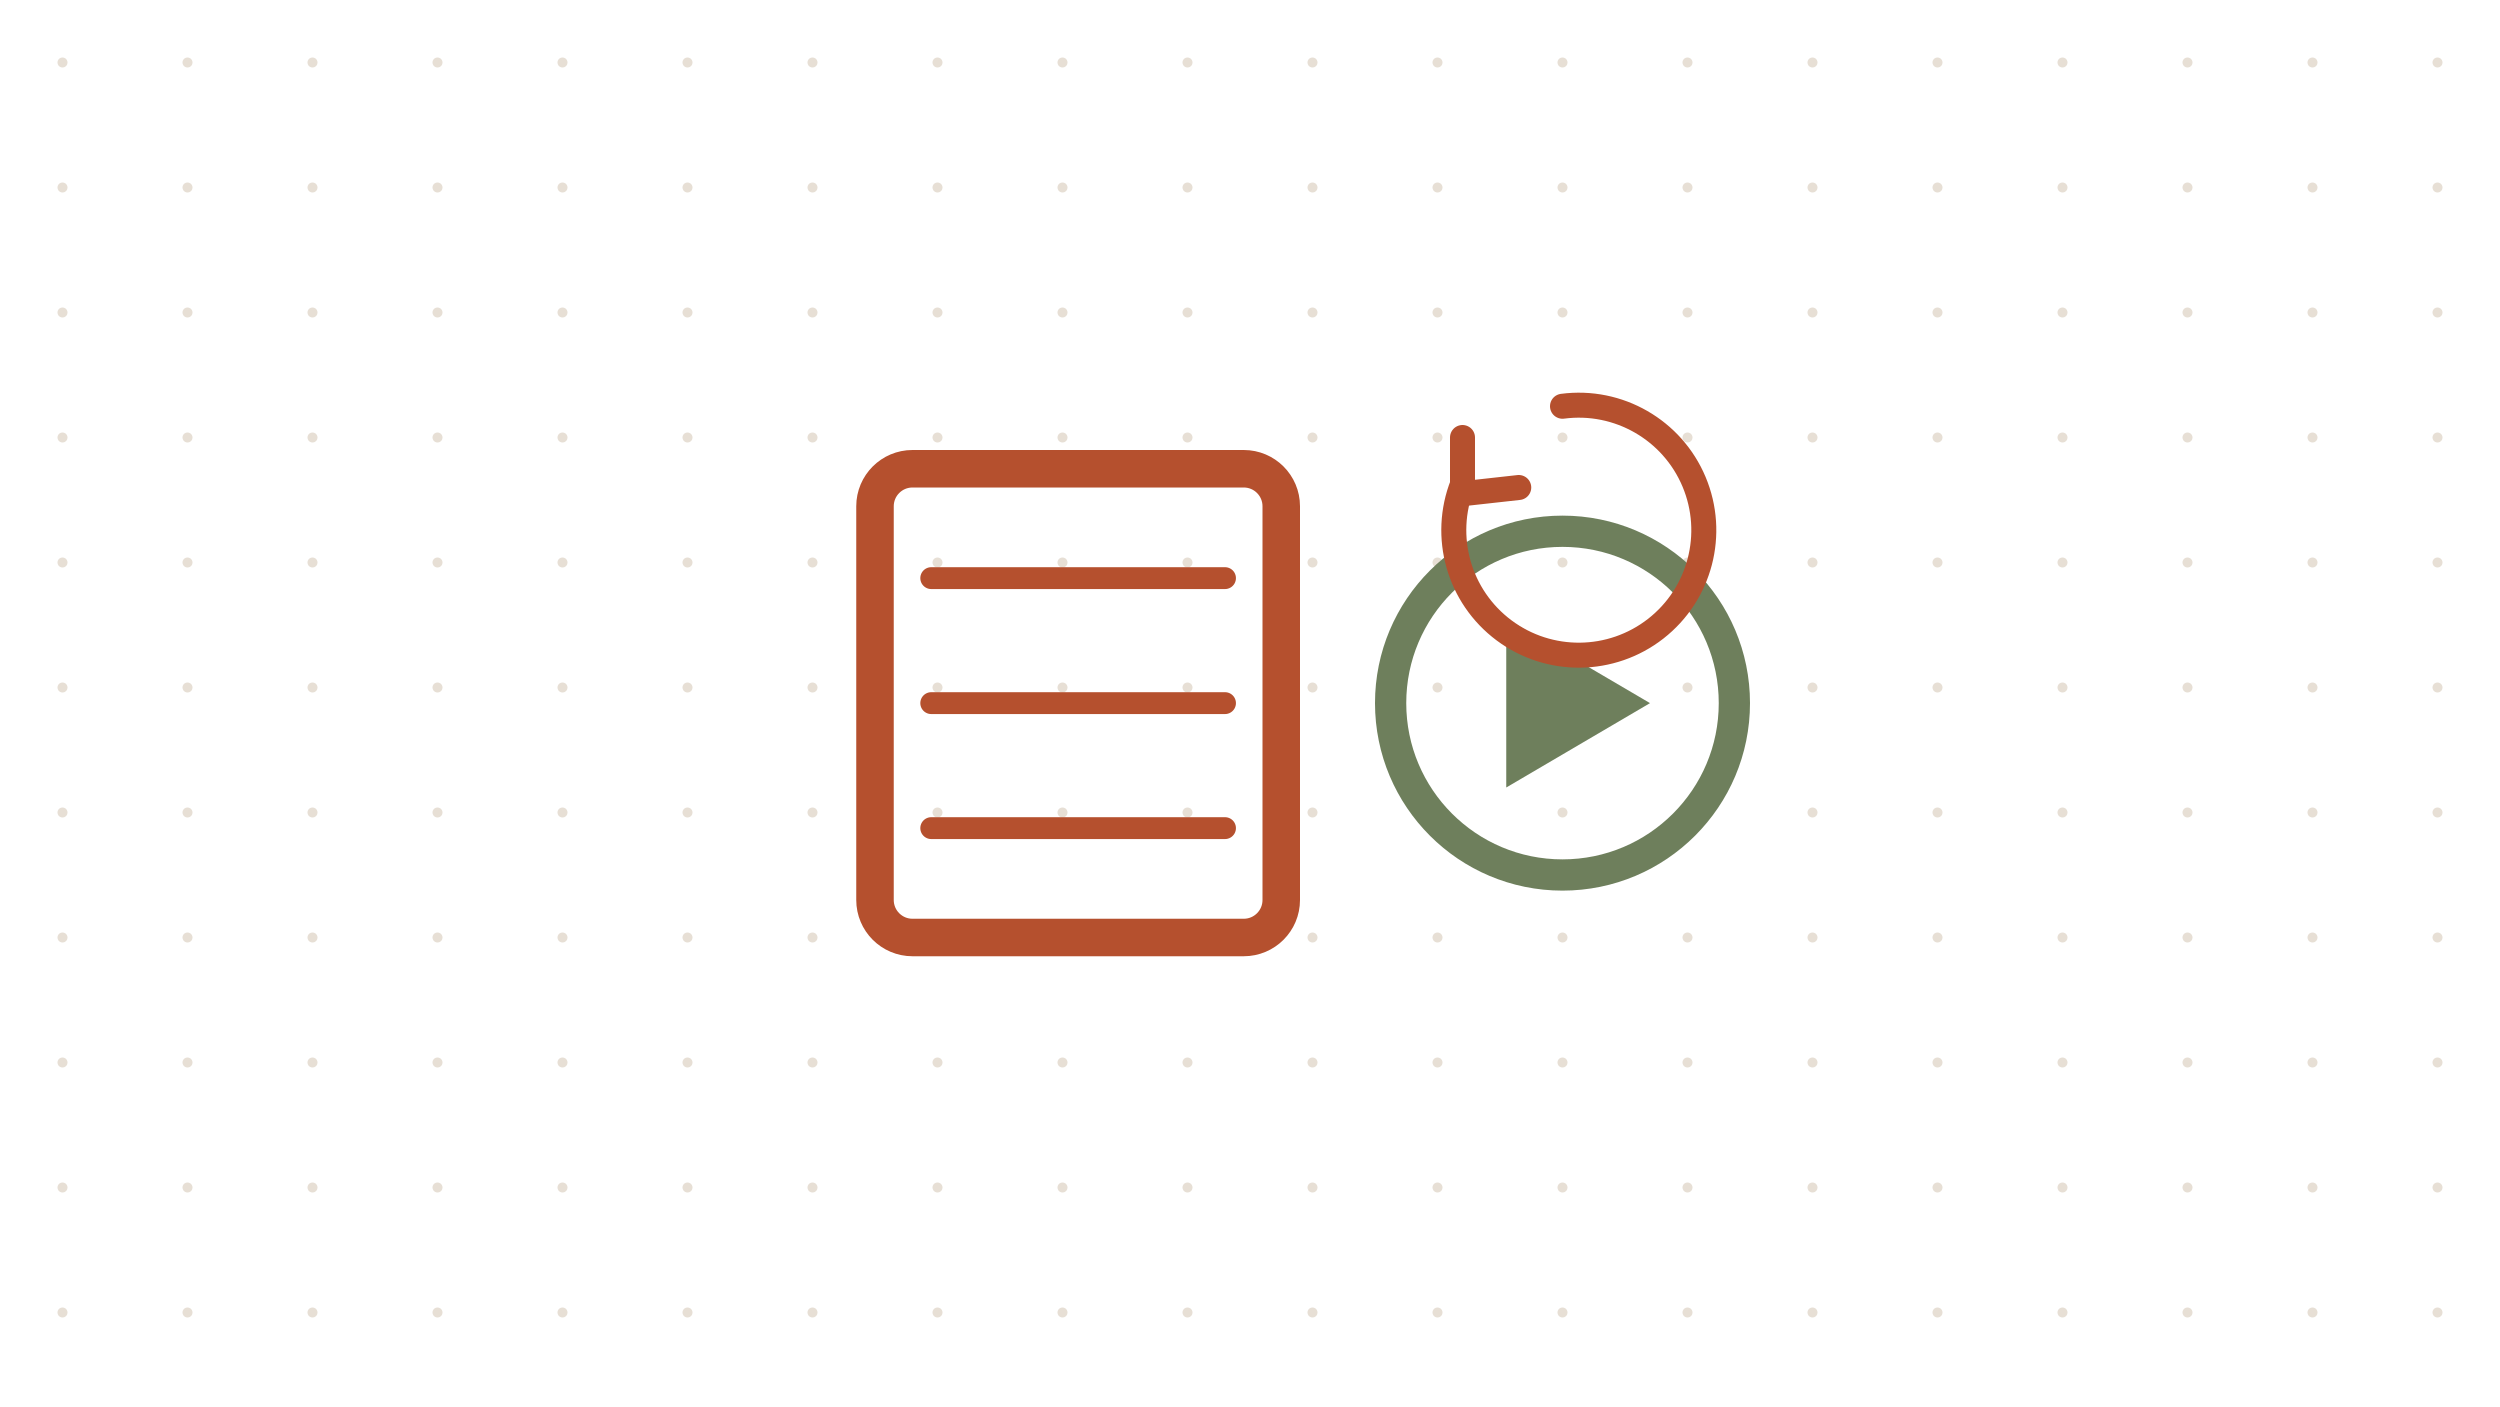
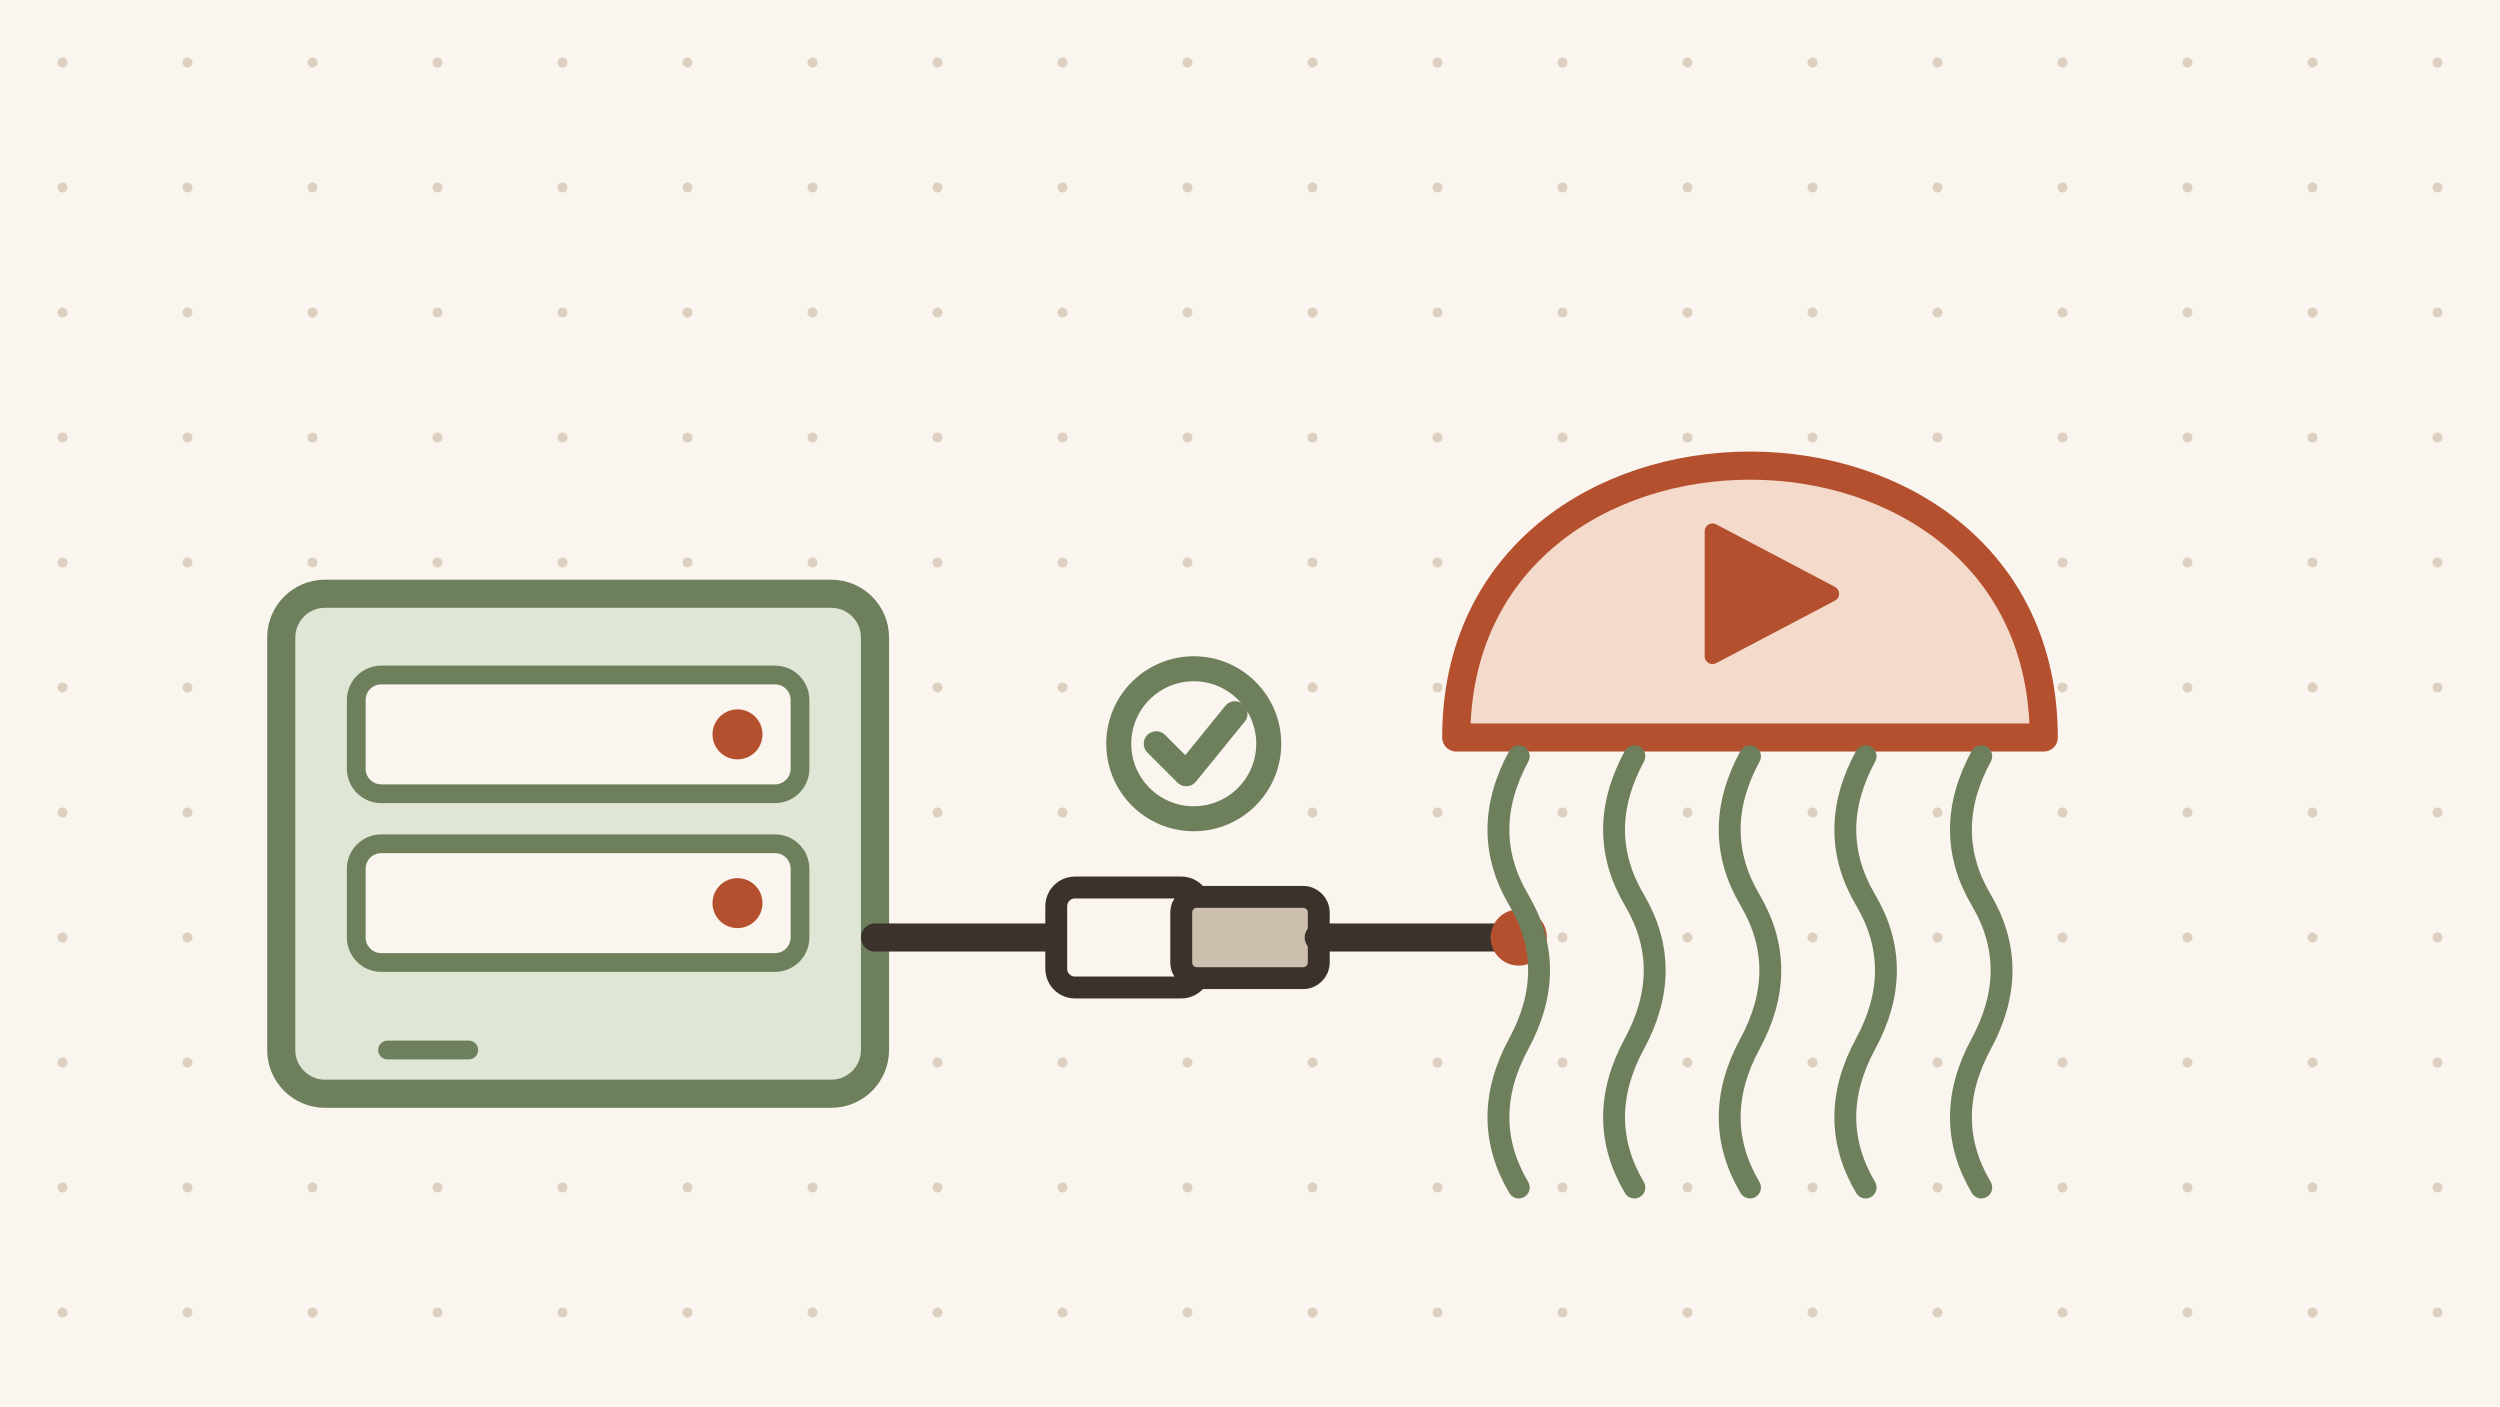
- <svg xmlns="http://www.w3.org/2000/svg" viewBox="0 0 800 450">
+ <svg xmlns="http://www.w3.org/2000/svg" viewBox="0 0 800 450" role="img" aria-label="A NAS reconnected to a jellyfish with a play button">
  <defs>
    <pattern id="dotgrid" width="40" height="40" patternUnits="userSpaceOnUse">
-       <circle cx="20" cy="20" r="1.6" fill="#C9B8A2" opacity="0.45" />
+       <circle cx="20" cy="20" r="1.6" fill="#C9B8A2" opacity="0.6" />
    </pattern>
  </defs>
+   <rect width="800" height="450" fill="#FAF6EF" />
  <rect width="800" height="450" fill="url(#dotgrid)" />
  <g fill="none" stroke-linecap="round" stroke-linejoin="round">
-     <rect x="280" y="150" width="130" height="150" rx="12" stroke="#B5502E" stroke-width="12" />
-     <line x1="298" y1="185" x2="392" y2="185" stroke="#B5502E" stroke-width="7" />
-     <line x1="298" y1="225" x2="392" y2="225" stroke="#B5502E" stroke-width="7" />
-     <line x1="298" y1="265" x2="392" y2="265" stroke="#B5502E" stroke-width="7" />
-     <circle cx="500" cy="225" r="55" stroke="#6E7F5C" stroke-width="10" />
-     <path d="M 482 198 L 482 252 L 528 225 Z" fill="#6E7F5C" stroke="none" />
-     <path d="M 500 130 A 40 40 0 1 1 468 155" stroke="#B5502E" stroke-width="8" />
-     <path d="M 468 140 L 468 158 L 486 156" stroke="#B5502E" stroke-width="8" />
+     <rect x="90" y="190" width="190" height="160" rx="14" stroke="#6E7F5C" stroke-width="9" fill="#DFE6D5" />
+     <rect x="114" y="216" width="142" height="38" rx="8" stroke="#6E7F5C" stroke-width="6" fill="#FAF6EF" />
+     <rect x="114" y="270" width="142" height="38" rx="8" stroke="#6E7F5C" stroke-width="6" fill="#FAF6EF" />
+     <circle cx="236" cy="235" r="6" stroke="#B5502E" stroke-width="4" fill="#B5502E" />
+     <circle cx="236" cy="289" r="6" stroke="#B5502E" stroke-width="4" fill="#B5502E" />
+     <line x1="124" y1="336" x2="150" y2="336" stroke="#6E7F5C" stroke-width="6" />
+     <path d="M 280 300 H 340" stroke="#3B322B" stroke-width="9" fill="none" />
+     <rect x="338" y="284" width="46" height="32" rx="6" stroke="#3B322B" stroke-width="7" fill="#FAF6EF" />
+     <rect x="378" y="287" width="44" height="26" rx="5" stroke="#3B322B" stroke-width="7" fill="#CDBFAE" />
+     <path d="M 422 300 H 486" stroke="#3B322B" stroke-width="9" fill="none" />
+     <circle cx="486" cy="300" r="7" stroke="#B5502E" stroke-width="4" fill="#B5502E" />
+     <circle cx="382" cy="238" r="24" stroke="#6E7F5C" stroke-width="8" fill="#FAF6EF" />
+     <path d="M 370.0 238.0 L 379.6 247.6 L 395.2 228.4" stroke="#6E7F5C" stroke-width="8" fill="none" />
+     <path d="M 466 236 C 466 120 654 120 654 236 Z" stroke="#B5502E" stroke-width="9" fill="#F3DACB" />
+     <path d="M 548 170 L 548 210 L 586 190 Z" stroke="#B5502E" stroke-width="5" fill="#B5502E" />
+     <path d="M 486 242 q -13 24 0 46 t 0 46 t 0 46" stroke="#6E7F5C" stroke-width="7" fill="none" />
+     <path d="M 523 242 q -13 24 0 46 t 0 46 t 0 46" stroke="#6E7F5C" stroke-width="7" fill="none" />
+     <path d="M 560 242 q -13 24 0 46 t 0 46 t 0 46" stroke="#6E7F5C" stroke-width="7" fill="none" />
+     <path d="M 597 242 q -13 24 0 46 t 0 46 t 0 46" stroke="#6E7F5C" stroke-width="7" fill="none" />
+     <path d="M 634 242 q -13 24 0 46 t 0 46 t 0 46" stroke="#6E7F5C" stroke-width="7" fill="none" />
  </g>
</svg>
